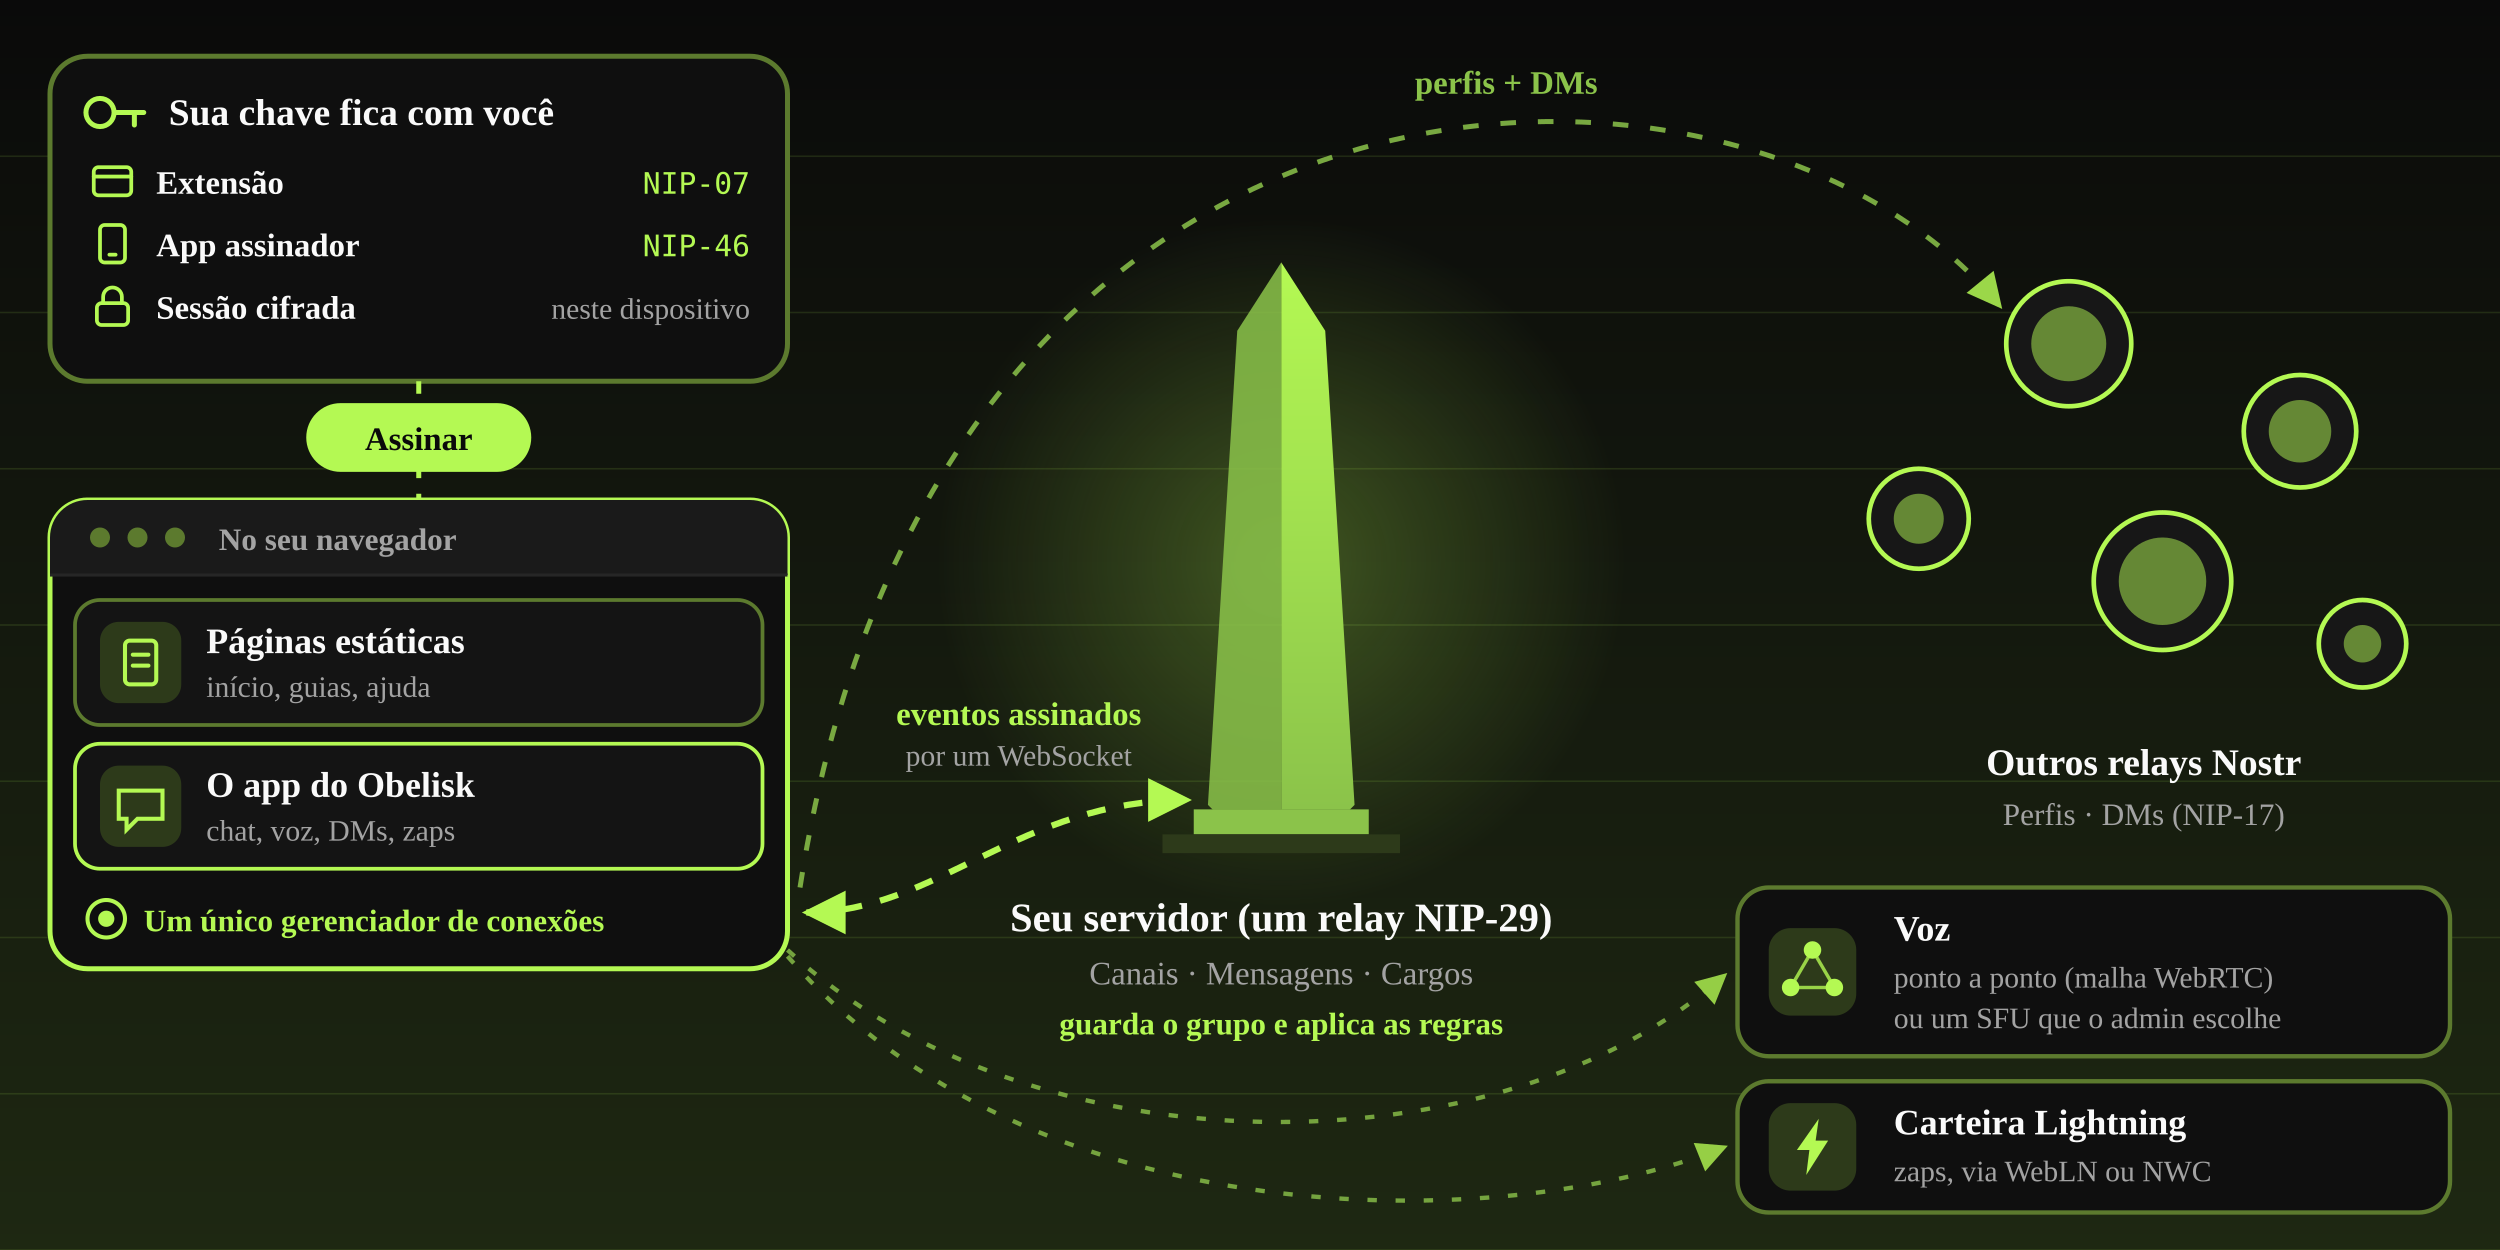
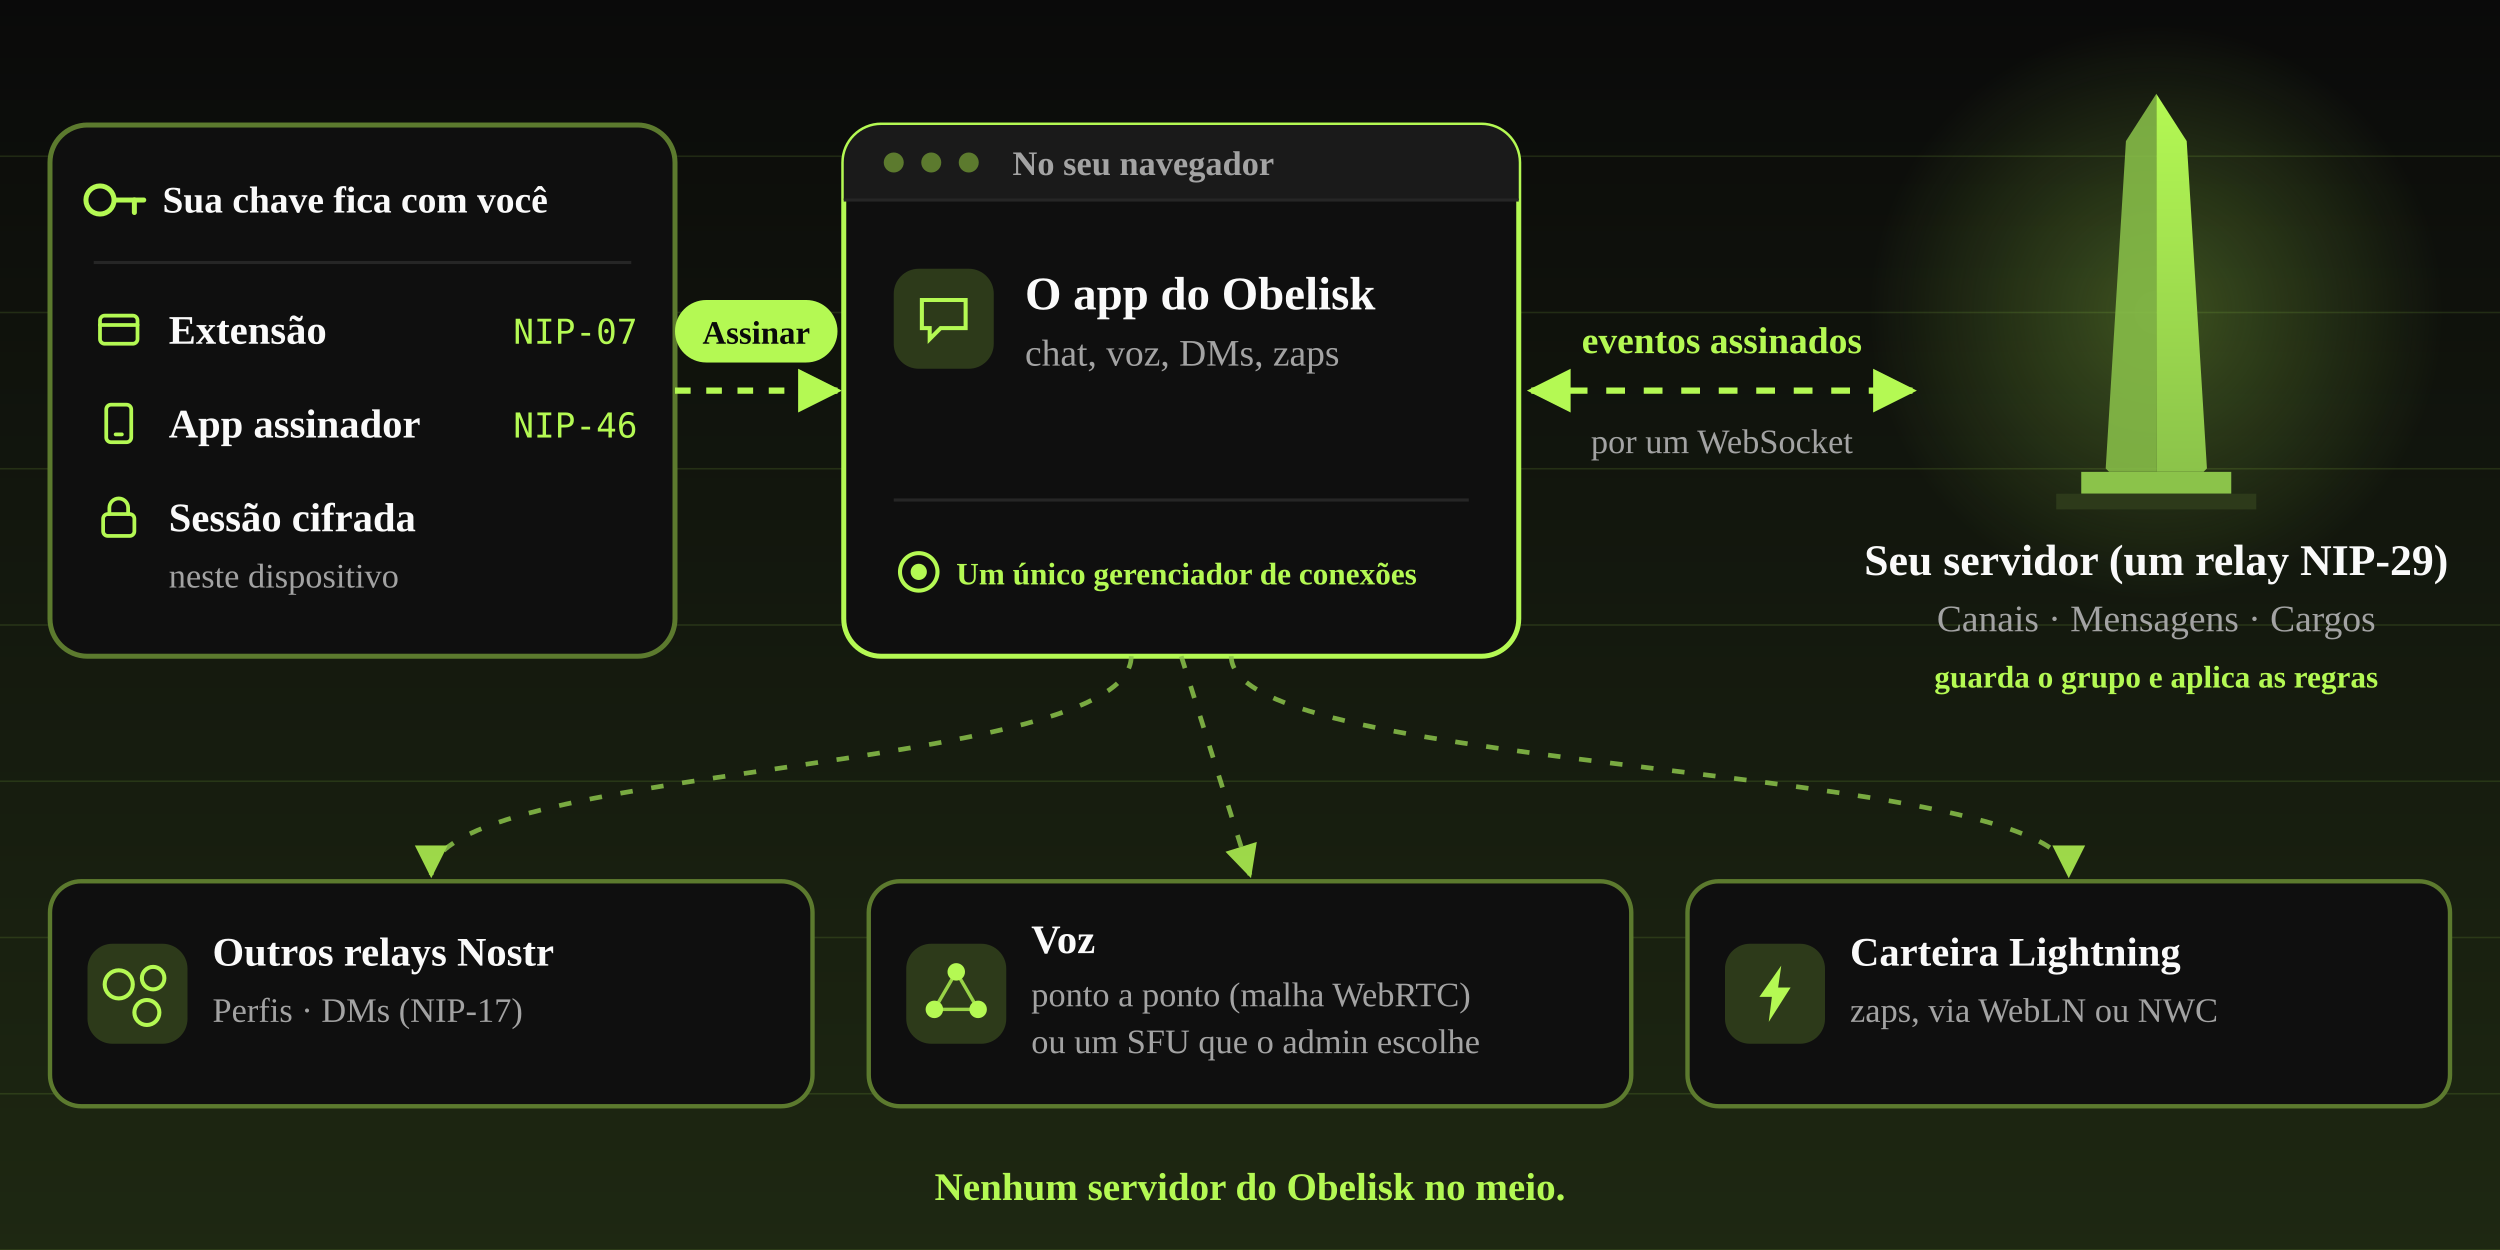
<svg xmlns="http://www.w3.org/2000/svg" viewBox="0 0 800 400" role="img" aria-labelledby="hero-how-title hero-how-desc" class="w-full h-auto">
  <defs>
    <linearGradient id="sky-how" x1="0" y1="0" x2="0" y2="1">
      <stop offset="0%" stop-color="#0a0a0a" />
      <stop offset="100%" stop-color="#1e2812" />
    </linearGradient>
    <linearGradient id="how-obelisk-body" x1="0" y1="0" x2="0" y2="1">
      <stop offset="0%" stop-color="#b4f953" />
      <stop offset="100%" stop-color="#8bc34a" />
    </linearGradient>
    <radialGradient id="how-server-glow" cx="0.5" cy="0.5" r="0.5">
      <stop offset="0%" stop-color="#b4f953" stop-opacity="0.28" />
      <stop offset="100%" stop-color="#b4f953" stop-opacity="0" />
    </radialGradient>
    <marker id="how-arrow" viewBox="0 0 10 10" refX="9" refY="5" markerWidth="7" markerHeight="7" orient="auto-start-reverse">
      <path d="M 0 0 L 10 5 L 0 10 z" fill="#b4f953" />
    </marker>
  </defs>
  <rect width="800" height="400" fill="url(#sky-how)" />
  <g opacity="0.12" stroke="#b4f953" stroke-width="0.5">
    <line x1="0" y1="50" x2="800" y2="50" />
    <line x1="0" y1="100" x2="800" y2="100" />
    <line x1="0" y1="150" x2="800" y2="150" />
    <line x1="0" y1="200" x2="800" y2="200" />
    <line x1="0" y1="250" x2="800" y2="250" />
    <line x1="0" y1="300" x2="800" y2="300" />
    <line x1="0" y1="350" x2="800" y2="350" />
    <line x1="0" y1="400" x2="800" y2="400" />
  </g>
  <g>
-     <circle cx="410" cy="180" r="110" fill="url(#how-server-glow)" style="transform-origin:410px 180px;transform-box:fill-box" />
-     <g transform="translate(309.9 77.7) scale(0.391)">
+     <rect x="16" y="40" width="200" height="170" rx="12" fill="#0f0f0f" stroke="#5c7a2e" stroke-width="1.6" />
+     <g stroke="#b4f953" stroke-width="1.6" fill="none" stroke-linecap="round">
+       <circle cx="32" cy="64" r="4.5" />
+       <line x1="37" y1="64" x2="46" y2="64" />
+       <line x1="43" y1="64" x2="43" y2="68" />
+     </g>
+     <text x="52" y="68" font-size="12" font-weight="700" fill="#fafafa">Sua chave fica com você</text>
+     <line x1="30" y1="84" x2="202" y2="84" stroke="#262626" stroke-width="1" />
+     <g>
+       <g stroke="#b4f953" stroke-width="1.2" fill="none" stroke-linecap="round">
+         <rect x="32" y="101" width="12" height="9" rx="1.5" />
+         <line x1="32" y1="104" x2="44" y2="104" />
+       </g>
+       <text x="54" y="110" font-size="13" font-weight="600" fill="#fafafa">Extensão</text>
+     </g>
+     <text x="204" y="110" font-size="11" fill="#b4f953" font-family="monospace" text-anchor="end">NIP-07</text>
+     <g>
+       <g stroke="#b4f953" stroke-width="1.2" fill="none" stroke-linecap="round">
+         <rect x="34" y="129.5" width="8" height="12" rx="1.5" />
+         <line x1="37" y1="139" x2="39" y2="139" />
+       </g>
+       <text x="54" y="140" font-size="13" font-weight="600" fill="#fafafa">App assinador</text>
+     </g>
+     <text x="204" y="140" font-size="11" fill="#b4f953" font-family="monospace" text-anchor="end">NIP-46</text>
+     <g>
+       <g stroke="#b4f953" stroke-width="1.2" fill="none" stroke-linecap="round">
+         <rect x="33" y="164.5" width="10" height="7" rx="1.5" />
+         <path d="M35 164.5 v-2 a3 3 0 0 1 6 0 v2" />
+       </g>
+       <text x="54" y="170" font-size="13" font-weight="600" fill="#fafafa">Sessão cifrada</text>
+     </g>
+     <text x="54" y="188" font-size="11" fill="#a3a3a3">neste dispositivo</text>
+   </g>
+   <g>
+     <rect x="270" y="40" width="216" height="170" rx="12" fill="#0f0f0f" stroke="#b4f953" stroke-width="1.6" />
+     <path d="M270 64 V52 a12 12 0 0 1 12 -12 H474 a12 12 0 0 1 12 12 V64 Z" fill="#1a1a1a" />
+     <line x1="270" y1="64" x2="486" y2="64" stroke="#262626" stroke-width="1" />
+     <circle cx="286" cy="52" r="3.2" fill="#5c7a2e" />
+     <circle cx="298" cy="52" r="3.2" fill="#5c7a2e" />
+     <circle cx="310" cy="52" r="3.2" fill="#5c7a2e" />
+     <text x="324" y="56" font-size="11" font-weight="600" fill="#a3a3a3">No seu navegador</text>
+     <rect x="286" y="86" width="32" height="32" rx="8" fill="#2d3a1a" />
+     <path d="M295 96 h14 v9 h-8 l-3.5 3.5 v-3.5 h-2.5 z" stroke="#b4f953" stroke-width="1.3" fill="none" stroke-linecap="round" />
+     <text x="328" y="99" font-size="15" font-weight="700" fill="#fafafa">O app do Obelisk</text>
+     <text x="328" y="117" font-size="12" fill="#a3a3a3">chat, voz, DMs, zaps</text>
+     <line x1="286" y1="160" x2="470" y2="160" stroke="#262626" stroke-width="1" />
+     <circle cx="294" cy="183" r="6" fill="none" stroke="#b4f953" stroke-width="1.3" />
+     <circle cx="294" cy="183" r="2.6" fill="#b4f953" style="transform-origin:294px 183px" />
+     <text x="306" y="187" font-size="10" font-weight="700" fill="#b4f953">Um único gerenciador de conexões</text>
+   </g>
+   <g>
+     <circle cx="690" cy="100" r="92" fill="url(#how-server-glow)" style="transform-origin:690px 100px;transform-box:fill-box" />
+     <g transform="translate(620.9 25.7) scale(0.27)">
      <path d="M 256,16 L 220,72 L 196,460 L 200,464 L 256,464 L 256,72 Z" fill="#8bc34a" opacity="0.85" />
      <path d="M 256,16 L 292,72 L 316,460 L 312,464 L 256,464 L 256,72 Z" fill="url(#how-obelisk-body)" />
    </g>
-     <rect x="382" y="259" width="56" height="8" fill="#8bc34a" />
-     <rect x="372" y="267" width="76" height="6" fill="#2d3a1a" />
-     <text x="410" y="298" text-anchor="middle" font-size="13" font-weight="700" fill="#fafafa">Seu servidor (um relay NIP-29)</text>
-     <text x="410" y="315" text-anchor="middle" font-size="10.5" fill="#a3a3a3">Canais · Mensagens · Cargos</text>
-     <text x="410" y="331" text-anchor="middle" font-size="10" font-weight="600" fill="#b4f953">guarda o grupo e aplica as regras</text>
-   </g>
-   <g>
-     <rect x="16" y="18" width="236" height="104" rx="12" fill="#0f0f0f" stroke="#5c7a2e" stroke-width="1.6" />
-     <g stroke="#b4f953" stroke-width="1.6" fill="none" stroke-linecap="round">
-       <circle cx="32" cy="36" r="4.5" />
-       <line x1="37" y1="36" x2="46" y2="36" />
-       <line x1="43" y1="36" x2="43" y2="40" />
-     </g>
-     <text x="54" y="40" font-size="12" font-weight="700" fill="#fafafa">Sua chave fica com você</text>
-     <g>
-       <g stroke="#b4f953" stroke-width="1.2" fill="none" stroke-linecap="round">
-         <rect x="30" y="53.5" width="12" height="9" rx="1.5" />
-         <line x1="30" y1="56.5" x2="42" y2="56.5" />
-       </g>
-       <text x="50" y="62" font-size="10.5" font-weight="600" fill="#fafafa">Extensão</text>
-     </g>
-     <text x="240" y="62" font-size="9.5" fill="#b4f953" font-family="monospace" text-anchor="end">NIP-07</text>
-     <g>
-       <g stroke="#b4f953" stroke-width="1.2" fill="none" stroke-linecap="round">
-         <rect x="32" y="72" width="8" height="12" rx="1.5" />
-         <line x1="35" y1="81.5" x2="37" y2="81.5" />
-       </g>
-       <text x="50" y="82" font-size="10.5" font-weight="600" fill="#fafafa">App assinador</text>
-     </g>
-     <text x="240" y="82" font-size="9.5" fill="#b4f953" font-family="monospace" text-anchor="end">NIP-46</text>
-     <g>
-       <g stroke="#b4f953" stroke-width="1.2" fill="none" stroke-linecap="round">
-         <rect x="31" y="97" width="10" height="7" rx="1.5" />
-         <path d="M33 97 v-2 a3 3 0 0 1 6 0 v2" />
-       </g>
-       <text x="50" y="102" font-size="10.5" font-weight="600" fill="#fafafa">Sessão cifrada</text>
-     </g>
-     <text x="240" y="102" text-anchor="end" font-size="9.5" fill="#a3a3a3">neste dispositivo</text>
-     <line x1="134" y1="122" x2="134" y2="160" stroke="#b4f953" stroke-width="1.6" stroke-dasharray="4 5" />
-     <rect x="98" y="129" width="72" height="22" rx="11" fill="#b4f953" />
-     <text x="134" y="144" text-anchor="middle" font-size="10.5" font-weight="700" fill="#0a0a0a">Assinar</text>
-   </g>
-   <g>
-     <rect x="16" y="160" width="236" height="150" rx="12" fill="#0f0f0f" stroke="#b4f953" stroke-width="1.6" />
-     <path d="M16 184 V172 a12 12 0 0 1 12 -12 H240 a12 12 0 0 1 12 12 V184 Z" fill="#1a1a1a" />
-     <line x1="16" y1="184" x2="252" y2="184" stroke="#262626" stroke-width="1" />
-     <circle cx="32" cy="172" r="3.2" fill="#5c7a2e" />
-     <circle cx="44" cy="172" r="3.2" fill="#5c7a2e" />
-     <circle cx="56" cy="172" r="3.2" fill="#5c7a2e" />
-     <text x="70" y="176" font-size="10" font-weight="600" fill="#a3a3a3">No seu navegador</text>
-     <g>
-       <rect x="24" y="192" width="220" height="40" rx="8" fill="#141414" stroke="#5c7a2e" stroke-width="1.2" />
-       <rect x="32" y="199" width="26" height="26" rx="6" fill="#2d3a1a" />
-       <g stroke="#b4f953" stroke-width="1.3" fill="none" stroke-linecap="round">
-         <rect x="40" y="205" width="10" height="14" rx="1.5" />
-         <line x1="42.5" y1="209.5" x2="47.5" y2="209.5" />
-         <line x1="42.5" y1="213" x2="47.5" y2="213" />
-       </g>
-       <text x="66" y="209" font-size="11.5" font-weight="700" fill="#fafafa">Páginas estáticas</text>
-       <text x="66" y="223" font-size="9.5" fill="#a3a3a3">início, guias, ajuda</text>
-     </g>
-     <g>
-       <rect x="24" y="238" width="220" height="40" rx="8" fill="#141414" stroke="#b4f953" stroke-width="1.2" />
-       <rect x="32" y="245" width="26" height="26" rx="6" fill="#2d3a1a" />
-       <g stroke="#b4f953" stroke-width="1.3" fill="none" stroke-linecap="round">
-         <path d="M38 253 h14 v9 h-8 l-3.5 3.5 v-3.5 h-2.5 z" />
-       </g>
-       <text x="66" y="255" font-size="11.5" font-weight="700" fill="#fafafa">O app do Obelisk</text>
-       <text x="66" y="269" font-size="9.5" fill="#a3a3a3">chat, voz, DMs, zaps</text>
-     </g>
-     <circle cx="34" cy="294" r="6" fill="none" stroke="#b4f953" stroke-width="1.3" />
-     <circle cx="34" cy="294" r="2.6" fill="#b4f953" style="transform-origin:34px 294px" />
-     <text x="46" y="298" font-size="10" font-weight="700" fill="#b4f953">Um único gerenciador de conexões</text>
+     <rect x="666" y="151" width="48" height="7" fill="#8bc34a" />
+     <rect x="658" y="158" width="64" height="5" fill="#2d3a1a" />
+     <text x="690" y="184" text-anchor="middle" font-size="14" font-weight="700" fill="#fafafa">Seu servidor (um relay NIP-29)</text>
+     <text x="690" y="202" text-anchor="middle" font-size="12" fill="#a3a3a3">Canais · Mensagens · Cargos</text>
+     <text x="690" y="220" text-anchor="middle" font-size="10" font-weight="600" fill="#b4f953">guarda o grupo e aplica as regras</text>
  </g>
  <g>
    <g>
-       <circle cx="662" cy="110" r="20" fill="#171717" stroke="#b4f953" stroke-width="1.5" />
-       <circle cx="662" cy="110" r="12" fill="#b4f953" opacity="0.5" style="transform-origin:662px 110px;animation-delay:0s" />
+       <rect x="16" y="282" width="244" height="72" rx="10" fill="#0f0f0f" stroke="#5c7a2e" stroke-width="1.4" />
+       <rect x="28" y="302" width="32" height="32" rx="8" fill="#2d3a1a" />
+       <g transform="translate(44 318)">
+         <g>
+           <circle cx="-6" cy="-3" r="4.5" fill="none" stroke="#b4f953" stroke-width="1.3" />
+           <circle cx="5" cy="-5" r="3.6" fill="none" stroke="#b4f953" stroke-width="1.3" />
+           <circle cx="3" cy="6" r="4" fill="none" stroke="#b4f953" stroke-width="1.3" />
+         </g>
+       </g>
+       <text x="68" y="309" font-size="13" font-weight="700" fill="#fafafa">Outros relays Nostr</text>
+       <text x="68" y="327" font-size="11" fill="#a3a3a3">Perfis · DMs (NIP-17)</text>
    </g>
    <g>
-       <circle cx="736" cy="138" r="18" fill="#171717" stroke="#b4f953" stroke-width="1.5" />
-       <circle cx="736" cy="138" r="10" fill="#b4f953" opacity="0.5" style="transform-origin:736px 138px;animation-delay:0.4s" />
-     </g>
-     <g>
-       <circle cx="692" cy="186" r="22" fill="#171717" stroke="#b4f953" stroke-width="1.5" />
-       <circle cx="692" cy="186" r="14" fill="#b4f953" opacity="0.5" style="transform-origin:692px 186px;animation-delay:0.8s" />
-     </g>
-     <g>
-       <circle cx="614" cy="166" r="16" fill="#171717" stroke="#b4f953" stroke-width="1.5" />
-       <circle cx="614" cy="166" r="8" fill="#b4f953" opacity="0.5" style="transform-origin:614px 166px;animation-delay:1.2s" />
-     </g>
-     <g>
-       <circle cx="756" cy="206" r="14" fill="#171717" stroke="#b4f953" stroke-width="1.5" />
-       <circle cx="756" cy="206" r="6" fill="#b4f953" opacity="0.5" style="transform-origin:756px 206px;animation-delay:1.6s" />
-     </g>
-     <text x="686" y="248" text-anchor="middle" font-size="12" font-weight="700" fill="#fafafa">Outros relays Nostr</text>
-     <text x="686" y="264" text-anchor="middle" font-size="10" fill="#a3a3a3">Perfis · DMs (NIP-17)</text>
-     <g>
-       <rect x="556" y="284" width="228" height="54" rx="10" fill="#0f0f0f" stroke="#5c7a2e" stroke-width="1.4" />
-       <rect x="566" y="297" width="28" height="28" rx="7" fill="#2d3a1a" />
-       <g transform="translate(580 311)">
+       <rect x="278" y="282" width="244" height="72" rx="10" fill="#0f0f0f" stroke="#5c7a2e" stroke-width="1.4" />
+       <rect x="290" y="302" width="32" height="32" rx="8" fill="#2d3a1a" />
+       <g transform="translate(306 318)">
        <g>
          <path d="M0 -7 L-7 5 L7 5 Z" fill="none" stroke="#b4f953" stroke-width="1.1" opacity="0.8" />
          <circle cx="0" cy="-7" r="2.8" fill="#b4f953" />
          <circle cx="-7" cy="5" r="2.8" fill="#b4f953" />
          <circle cx="7" cy="5" r="2.8" fill="#b4f953" />
        </g>
      </g>
-       <text x="606" y="301" font-size="11.5" font-weight="700" fill="#fafafa">Voz</text>
-       <text x="606" y="316" font-size="9.5" fill="#a3a3a3">ponto a ponto (malha WebRTC)</text>
-       <text x="606" y="329" font-size="9.5" fill="#a3a3a3">ou um SFU que o admin escolhe</text>
+       <text x="330" y="305" font-size="13" font-weight="700" fill="#fafafa">Voz</text>
+       <text x="330" y="322" font-size="11" fill="#a3a3a3">ponto a ponto (malha WebRTC)</text>
+       <text x="330" y="337" font-size="11" fill="#a3a3a3">ou um SFU que o admin escolhe</text>
    </g>
    <g>
-       <rect x="556" y="346" width="228" height="42" rx="10" fill="#0f0f0f" stroke="#5c7a2e" stroke-width="1.4" />
-       <rect x="566" y="353" width="28" height="28" rx="7" fill="#2d3a1a" />
-       <g transform="translate(580 367)">
+       <rect x="540" y="282" width="244" height="72" rx="10" fill="#0f0f0f" stroke="#5c7a2e" stroke-width="1.4" />
+       <rect x="552" y="302" width="32" height="32" rx="8" fill="#2d3a1a" />
+       <g transform="translate(568 318)">
        <polygon points="2,-9 -5,1 -1,1 -2,9 5,-2 1,-2" fill="#b4f953" />
      </g>
-       <text x="606" y="363" font-size="11.5" font-weight="700" fill="#fafafa">Carteira Lightning</text>
-       <text x="606" y="378" font-size="9.5" fill="#a3a3a3">zaps, via WebLN ou NWC</text>
+       <text x="592" y="309" font-size="13" font-weight="700" fill="#fafafa">Carteira Lightning</text>
+       <text x="592" y="327" font-size="11" fill="#a3a3a3">zaps, via WebLN ou NWC</text>
    </g>
  </g>
-   <path d="M258 292 C 300 292, 326 256, 380 256" stroke="#b4f953" stroke-width="2" fill="none" stroke-dasharray="6 6" marker-start="url(#how-arrow)" marker-end="url(#how-arrow)" />
-   <text x="326" y="232" text-anchor="middle" font-size="10.5" font-weight="700" fill="#b4f953">eventos assinados</text>
-   <text x="326" y="245" text-anchor="middle" font-size="9.5" fill="#a3a3a3">por um WebSocket</text>
-   <path d="M256 284 C 300 0, 560 0, 640 98" stroke="#8bc34a" stroke-width="1.6" fill="none" stroke-dasharray="5 7" opacity="0.85" style="animation-duration:3s" marker-end="url(#how-arrow)" />
-   <text x="482" y="30" text-anchor="middle" font-size="10.5" font-weight="700" fill="#8bc34a">perfis + DMs</text>
-   <g stroke="#8bc34a" stroke-width="1.4" fill="none" stroke-dasharray="3 6" opacity="0.8">
-     <path d="M252 304 C 330 376, 480 376, 552 312" marker-end="url(#how-arrow)" />
-     <path d="M252 306 C 330 396, 480 396, 552 367" marker-end="url(#how-arrow)" />
+   <line x1="216" y1="125" x2="268" y2="125" stroke="#b4f953" stroke-width="2" stroke-dasharray="5 5" marker-end="url(#how-arrow)" />
+   <rect x="216" y="96" width="52" height="20" rx="10" fill="#b4f953" />
+   <text x="242" y="110" text-anchor="middle" font-size="10.5" font-weight="700" fill="#0a0a0a">Assinar</text>
+   <line x1="490" y1="125" x2="612" y2="125" stroke="#b4f953" stroke-width="2" stroke-dasharray="6 6" marker-start="url(#how-arrow)" marker-end="url(#how-arrow)" />
+   <text x="551" y="113" text-anchor="middle" font-size="12" font-weight="700" fill="#b4f953">eventos assinados</text>
+   <text x="551" y="145" text-anchor="middle" font-size="11" fill="#a3a3a3">por um WebSocket</text>
+   <g stroke="#8bc34a" stroke-width="1.5" fill="none" stroke-dasharray="4 6" opacity="0.85">
+     <path d="M362 210 C 362 248, 138 244, 138 280" marker-end="url(#how-arrow)" />
+     <path d="M378 210 L 400 280" marker-end="url(#how-arrow)" />
+     <path d="M394 210 C 394 248, 662 244, 662 280" marker-end="url(#how-arrow)" />
  </g>
+   <text x="400" y="384" text-anchor="middle" font-size="12.5" font-weight="700" fill="#b4f953">Nenhum servidor do Obelisk no meio.</text>
</svg>
